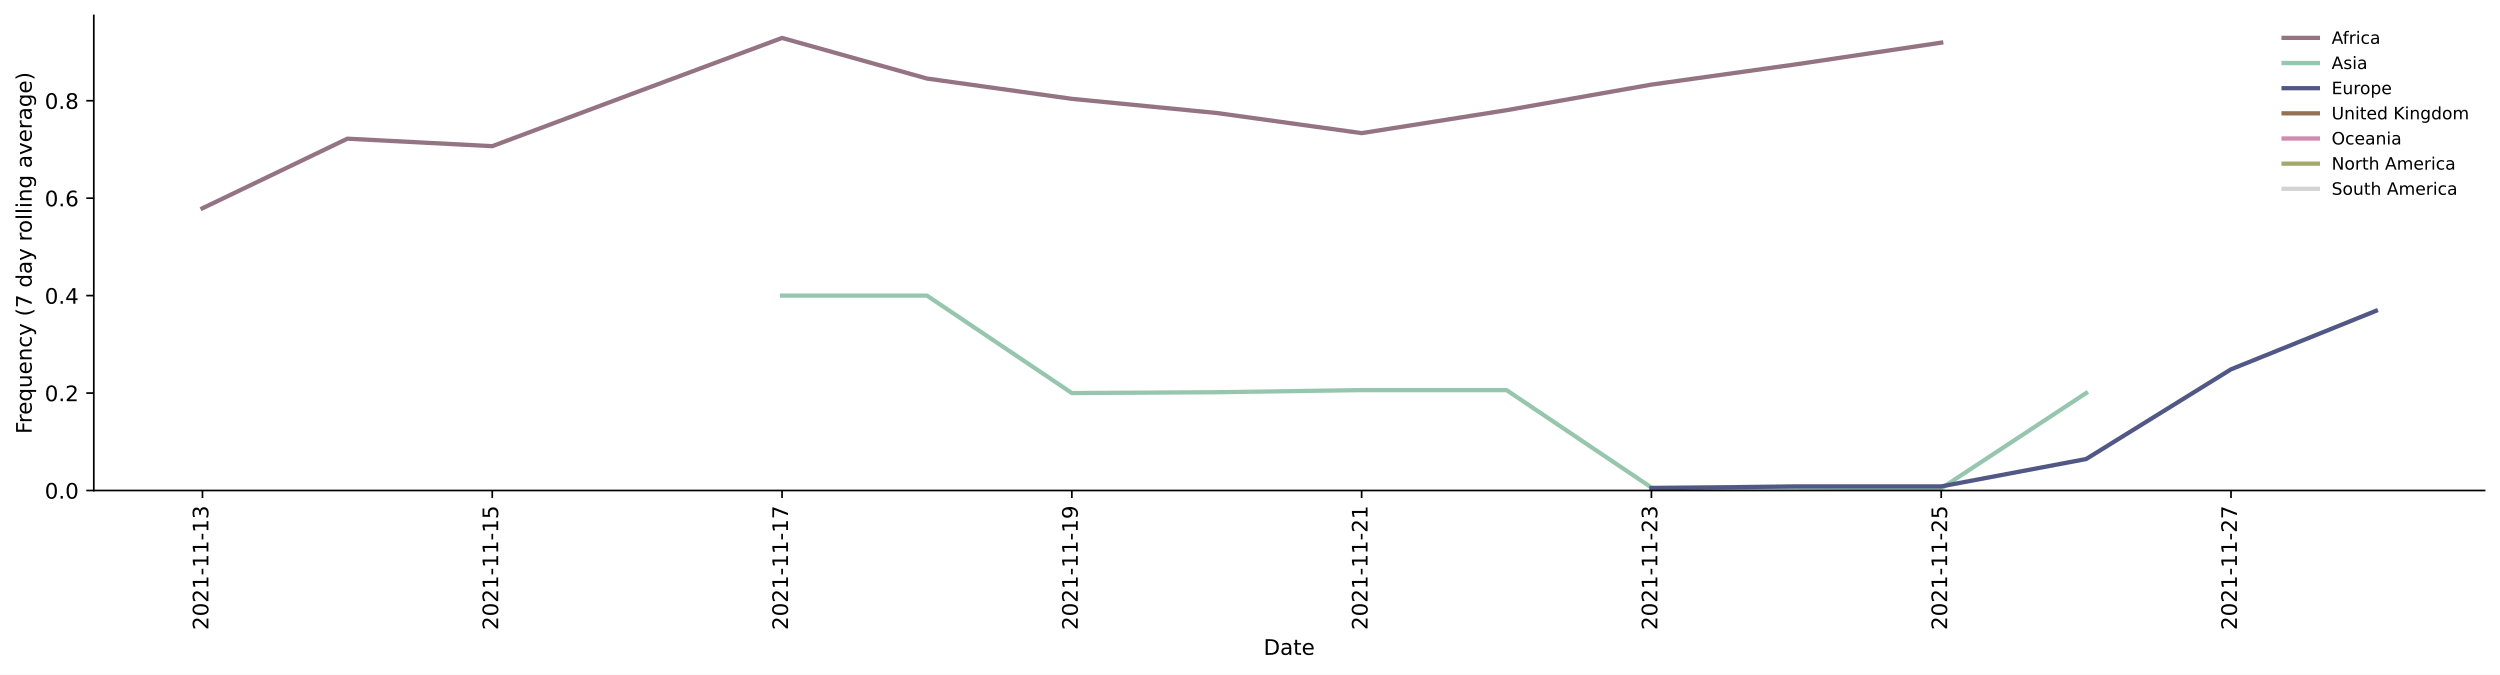
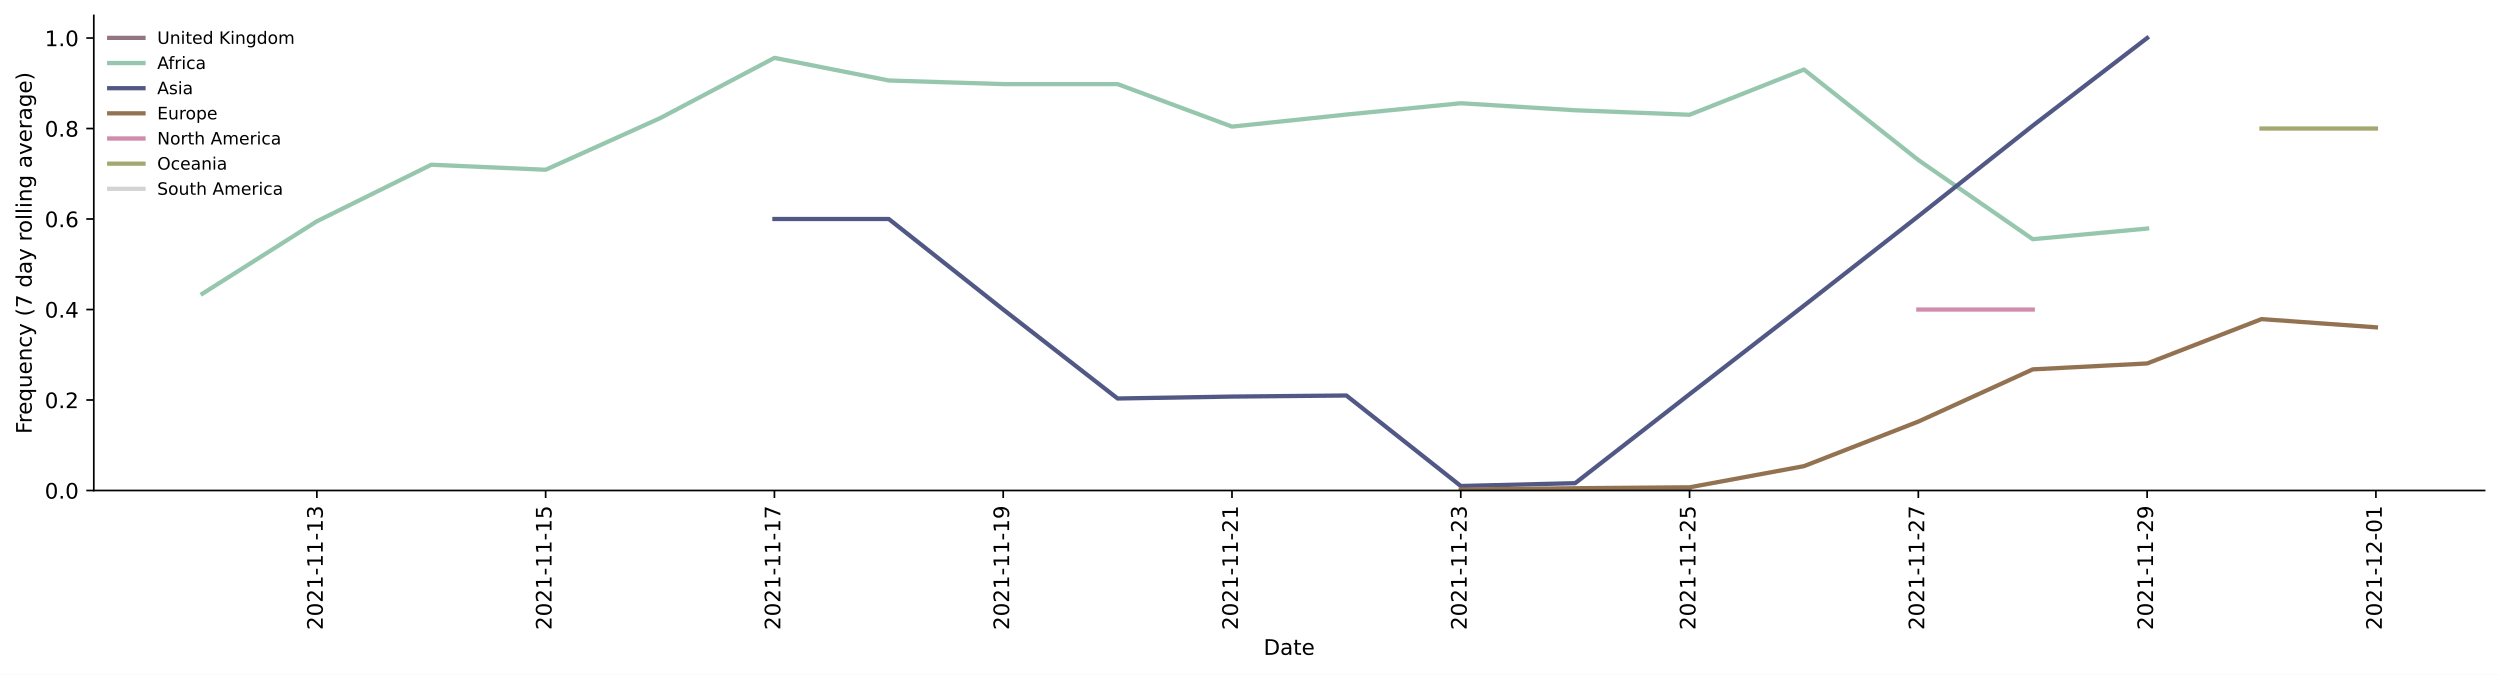
<svg xmlns="http://www.w3.org/2000/svg" xmlns:xlink="http://www.w3.org/1999/xlink" height="314.954pt" version="1.1" viewBox="0 0 1166.981 314.954" width="1166.981pt">
  <defs>
    <style type="text/css">*{stroke-linecap:butt;stroke-linejoin:round;}</style>
  </defs>
  <g id="figure_1">
    <g id="patch_1">
      <path d="M 0 314.954  L 1166.981 314.954  L 1166.981 0  L 0 0  z " style="fill:#ffffff;" />
    </g>
    <g id="axes_1">
      <g id="patch_2">
        <path d="M 43.781 228.96  L 1159.781 228.96  L 1159.781 7.2  L 43.781 7.2  z " style="fill:#ffffff;" />
      </g>
      <g id="matplotlib.axis_1">
        <g id="xtick_1">
          <g id="line2d_1">
            <defs>
-               <path d="M 0 0  L 0 3.5  " id="m12d4ddfec0" style="stroke:#000000;stroke-width:0.8;" />
-             </defs>
-             <g>
-               <use style="stroke:#000000;stroke-width:0.8;" x="94.509" xlink:href="#m12d4ddfec0" y="228.96" />
+               <path d="M 0 0  L 0 3.5  " id="m6b617e7cd4" style="stroke:#000000;stroke-width:0.8;" />
+             </defs>
+             <g>
+               <use style="stroke:#000000;stroke-width:0.8;" x="147.906" xlink:href="#m6b617e7cd4" y="228.96" />
            </g>
          </g>
          <g id="text_1">
-             <g transform="translate(97.2679 294.0756)rotate(-90)scale(0.1 -0.1)">
+             <g transform="translate(150.665 294.0756)rotate(-90)scale(0.1 -0.1)">
              <defs>
                <path d="M 1228 531  L 3431 531  L 3431 0  L 469 0  L 469 531  Q 828 903 1448 1529  Q 2069 2156 2228 2338  Q 2531 2678 2651 2914  Q 2772 3150 2772 3378  Q 2772 3750 2511 3984  Q 2250 4219 1831 4219  Q 1534 4219 1204 4116  Q 875 4013 500 3803  L 500 4441  Q 881 4594 1212 4672  Q 1544 4750 1819 4750  Q 2544 4750 2975 4387  Q 3406 4025 3406 3419  Q 3406 3131 3298 2873  Q 3191 2616 2906 2266  Q 2828 2175 2409 1742  Q 1991 1309 1228 531  z " id="DejaVuSans-32" transform="scale(0.015625)" />
                <path d="M 2034 4250  Q 1547 4250 1301 3770  Q 1056 3291 1056 2328  Q 1056 1369 1301 889  Q 1547 409 2034 409  Q 2525 409 2770 889  Q 3016 1369 3016 2328  Q 3016 3291 2770 3770  Q 2525 4250 2034 4250  z M 2034 4750  Q 2819 4750 3233 4129  Q 3647 3509 3647 2328  Q 3647 1150 3233 529  Q 2819 -91 2034 -91  Q 1250 -91 836 529  Q 422 1150 422 2328  Q 422 3509 836 4129  Q 1250 4750 2034 4750  z " id="DejaVuSans-30" transform="scale(0.015625)" />
                <path d="M 794 531  L 1825 531  L 1825 4091  L 703 3866  L 703 4441  L 1819 4666  L 2450 4666  L 2450 531  L 3481 531  L 3481 0  L 794 0  L 794 531  z " id="DejaVuSans-31" transform="scale(0.015625)" />
                <path d="M 313 2009  L 1997 2009  L 1997 1497  L 313 1497  L 313 2009  z " id="DejaVuSans-2d" transform="scale(0.015625)" />
                <path d="M 2597 2516  Q 3050 2419 3304 2112  Q 3559 1806 3559 1356  Q 3559 666 3084 287  Q 2609 -91 1734 -91  Q 1441 -91 1130 -33  Q 819 25 488 141  L 488 750  Q 750 597 1062 519  Q 1375 441 1716 441  Q 2309 441 2620 675  Q 2931 909 2931 1356  Q 2931 1769 2642 2001  Q 2353 2234 1838 2234  L 1294 2234  L 1294 2753  L 1863 2753  Q 2328 2753 2575 2939  Q 2822 3125 2822 3475  Q 2822 3834 2567 4026  Q 2313 4219 1838 4219  Q 1578 4219 1281 4162  Q 984 4106 628 3988  L 628 4550  Q 988 4650 1302 4700  Q 1616 4750 1894 4750  Q 2613 4750 3031 4423  Q 3450 4097 3450 3541  Q 3450 3153 3228 2886  Q 3006 2619 2597 2516  z " id="DejaVuSans-33" transform="scale(0.015625)" />
              </defs>
              <use xlink:href="#DejaVuSans-32" />
              <use x="63.623" xlink:href="#DejaVuSans-30" />
              <use x="127.246" xlink:href="#DejaVuSans-32" />
              <use x="190.869" xlink:href="#DejaVuSans-31" />
              <use x="254.492" xlink:href="#DejaVuSans-2d" />
              <use x="290.576" xlink:href="#DejaVuSans-31" />
              <use x="354.199" xlink:href="#DejaVuSans-31" />
              <use x="417.822" xlink:href="#DejaVuSans-2d" />
              <use x="453.906" xlink:href="#DejaVuSans-31" />
              <use x="517.529" xlink:href="#DejaVuSans-33" />
            </g>
          </g>
        </g>
        <g id="xtick_2">
          <g id="line2d_2">
            <g>
-               <use style="stroke:#000000;stroke-width:0.8;" x="229.781" xlink:href="#m12d4ddfec0" y="228.96" />
+               <use style="stroke:#000000;stroke-width:0.8;" x="254.7" xlink:href="#m6b617e7cd4" y="228.96" />
            </g>
          </g>
          <g id="text_2">
-             <g transform="translate(232.5406 294.0756)rotate(-90)scale(0.1 -0.1)">
+             <g transform="translate(257.4593 294.0756)rotate(-90)scale(0.1 -0.1)">
              <defs>
                <path d="M 691 4666  L 3169 4666  L 3169 4134  L 1269 4134  L 1269 2991  Q 1406 3038 1543 3061  Q 1681 3084 1819 3084  Q 2600 3084 3056 2656  Q 3513 2228 3513 1497  Q 3513 744 3044 326  Q 2575 -91 1722 -91  Q 1428 -91 1123 -41  Q 819 9 494 109  L 494 744  Q 775 591 1075 516  Q 1375 441 1709 441  Q 2250 441 2565 725  Q 2881 1009 2881 1497  Q 2881 1984 2565 2268  Q 2250 2553 1709 2553  Q 1456 2553 1204 2497  Q 953 2441 691 2322  L 691 4666  z " id="DejaVuSans-35" transform="scale(0.015625)" />
              </defs>
              <use xlink:href="#DejaVuSans-32" />
              <use x="63.623" xlink:href="#DejaVuSans-30" />
              <use x="127.246" xlink:href="#DejaVuSans-32" />
              <use x="190.869" xlink:href="#DejaVuSans-31" />
              <use x="254.492" xlink:href="#DejaVuSans-2d" />
              <use x="290.576" xlink:href="#DejaVuSans-31" />
              <use x="354.199" xlink:href="#DejaVuSans-31" />
              <use x="417.822" xlink:href="#DejaVuSans-2d" />
              <use x="453.906" xlink:href="#DejaVuSans-31" />
              <use x="517.529" xlink:href="#DejaVuSans-35" />
            </g>
          </g>
        </g>
        <g id="xtick_3">
          <g id="line2d_3">
            <g>
-               <use style="stroke:#000000;stroke-width:0.8;" x="365.054" xlink:href="#m12d4ddfec0" y="228.96" />
+               <use style="stroke:#000000;stroke-width:0.8;" x="361.494" xlink:href="#m6b617e7cd4" y="228.96" />
            </g>
          </g>
          <g id="text_3">
-             <g transform="translate(367.8134 294.0756)rotate(-90)scale(0.1 -0.1)">
+             <g transform="translate(364.2535 294.0756)rotate(-90)scale(0.1 -0.1)">
              <defs>
                <path d="M 525 4666  L 3525 4666  L 3525 4397  L 1831 0  L 1172 0  L 2766 4134  L 525 4134  L 525 4666  z " id="DejaVuSans-37" transform="scale(0.015625)" />
              </defs>
              <use xlink:href="#DejaVuSans-32" />
              <use x="63.623" xlink:href="#DejaVuSans-30" />
              <use x="127.246" xlink:href="#DejaVuSans-32" />
              <use x="190.869" xlink:href="#DejaVuSans-31" />
              <use x="254.492" xlink:href="#DejaVuSans-2d" />
              <use x="290.576" xlink:href="#DejaVuSans-31" />
              <use x="354.199" xlink:href="#DejaVuSans-31" />
              <use x="417.822" xlink:href="#DejaVuSans-2d" />
              <use x="453.906" xlink:href="#DejaVuSans-31" />
              <use x="517.529" xlink:href="#DejaVuSans-37" />
            </g>
          </g>
        </g>
        <g id="xtick_4">
          <g id="line2d_4">
            <g>
-               <use style="stroke:#000000;stroke-width:0.8;" x="500.327" xlink:href="#m12d4ddfec0" y="228.96" />
+               <use style="stroke:#000000;stroke-width:0.8;" x="468.288" xlink:href="#m6b617e7cd4" y="228.96" />
            </g>
          </g>
          <g id="text_4">
-             <g transform="translate(503.0861 294.0756)rotate(-90)scale(0.1 -0.1)">
+             <g transform="translate(471.0478 294.0756)rotate(-90)scale(0.1 -0.1)">
              <defs>
                <path d="M 703 97  L 703 672  Q 941 559 1184 500  Q 1428 441 1663 441  Q 2288 441 2617 861  Q 2947 1281 2994 2138  Q 2813 1869 2534 1725  Q 2256 1581 1919 1581  Q 1219 1581 811 2004  Q 403 2428 403 3163  Q 403 3881 828 4315  Q 1253 4750 1959 4750  Q 2769 4750 3195 4129  Q 3622 3509 3622 2328  Q 3622 1225 3098 567  Q 2575 -91 1691 -91  Q 1453 -91 1209 -44  Q 966 3 703 97  z M 1959 2075  Q 2384 2075 2632 2365  Q 2881 2656 2881 3163  Q 2881 3666 2632 3958  Q 2384 4250 1959 4250  Q 1534 4250 1286 3958  Q 1038 3666 1038 3163  Q 1038 2656 1286 2365  Q 1534 2075 1959 2075  z " id="DejaVuSans-39" transform="scale(0.015625)" />
              </defs>
              <use xlink:href="#DejaVuSans-32" />
              <use x="63.623" xlink:href="#DejaVuSans-30" />
              <use x="127.246" xlink:href="#DejaVuSans-32" />
              <use x="190.869" xlink:href="#DejaVuSans-31" />
              <use x="254.492" xlink:href="#DejaVuSans-2d" />
              <use x="290.576" xlink:href="#DejaVuSans-31" />
              <use x="354.199" xlink:href="#DejaVuSans-31" />
              <use x="417.822" xlink:href="#DejaVuSans-2d" />
              <use x="453.906" xlink:href="#DejaVuSans-31" />
              <use x="517.529" xlink:href="#DejaVuSans-39" />
            </g>
          </g>
        </g>
        <g id="xtick_5">
          <g id="line2d_5">
            <g>
-               <use style="stroke:#000000;stroke-width:0.8;" x="635.599" xlink:href="#m12d4ddfec0" y="228.96" />
+               <use style="stroke:#000000;stroke-width:0.8;" x="575.083" xlink:href="#m6b617e7cd4" y="228.96" />
            </g>
          </g>
          <g id="text_5">
-             <g transform="translate(638.3588 294.0756)rotate(-90)scale(0.1 -0.1)">
+             <g transform="translate(577.8421 294.0756)rotate(-90)scale(0.1 -0.1)">
              <use xlink:href="#DejaVuSans-32" />
              <use x="63.623" xlink:href="#DejaVuSans-30" />
              <use x="127.246" xlink:href="#DejaVuSans-32" />
              <use x="190.869" xlink:href="#DejaVuSans-31" />
              <use x="254.492" xlink:href="#DejaVuSans-2d" />
              <use x="290.576" xlink:href="#DejaVuSans-31" />
              <use x="354.199" xlink:href="#DejaVuSans-31" />
              <use x="417.822" xlink:href="#DejaVuSans-2d" />
              <use x="453.906" xlink:href="#DejaVuSans-32" />
              <use x="517.529" xlink:href="#DejaVuSans-31" />
            </g>
          </g>
        </g>
        <g id="xtick_6">
          <g id="line2d_6">
            <g>
-               <use style="stroke:#000000;stroke-width:0.8;" x="770.872" xlink:href="#m12d4ddfec0" y="228.96" />
+               <use style="stroke:#000000;stroke-width:0.8;" x="681.877" xlink:href="#m6b617e7cd4" y="228.96" />
            </g>
          </g>
          <g id="text_6">
-             <g transform="translate(773.6315 294.0756)rotate(-90)scale(0.1 -0.1)">
+             <g transform="translate(684.6363 294.0756)rotate(-90)scale(0.1 -0.1)">
              <use xlink:href="#DejaVuSans-32" />
              <use x="63.623" xlink:href="#DejaVuSans-30" />
              <use x="127.246" xlink:href="#DejaVuSans-32" />
              <use x="190.869" xlink:href="#DejaVuSans-31" />
              <use x="254.492" xlink:href="#DejaVuSans-2d" />
              <use x="290.576" xlink:href="#DejaVuSans-31" />
              <use x="354.199" xlink:href="#DejaVuSans-31" />
              <use x="417.822" xlink:href="#DejaVuSans-2d" />
              <use x="453.906" xlink:href="#DejaVuSans-32" />
              <use x="517.529" xlink:href="#DejaVuSans-33" />
            </g>
          </g>
        </g>
        <g id="xtick_7">
          <g id="line2d_7">
            <g>
-               <use style="stroke:#000000;stroke-width:0.8;" x="906.145" xlink:href="#m12d4ddfec0" y="228.96" />
+               <use style="stroke:#000000;stroke-width:0.8;" x="788.671" xlink:href="#m6b617e7cd4" y="228.96" />
            </g>
          </g>
          <g id="text_7">
-             <g transform="translate(908.9043 294.0756)rotate(-90)scale(0.1 -0.1)">
+             <g transform="translate(791.4306 294.0756)rotate(-90)scale(0.1 -0.1)">
              <use xlink:href="#DejaVuSans-32" />
              <use x="63.623" xlink:href="#DejaVuSans-30" />
              <use x="127.246" xlink:href="#DejaVuSans-32" />
              <use x="190.869" xlink:href="#DejaVuSans-31" />
              <use x="254.492" xlink:href="#DejaVuSans-2d" />
              <use x="290.576" xlink:href="#DejaVuSans-31" />
              <use x="354.199" xlink:href="#DejaVuSans-31" />
              <use x="417.822" xlink:href="#DejaVuSans-2d" />
              <use x="453.906" xlink:href="#DejaVuSans-32" />
              <use x="517.529" xlink:href="#DejaVuSans-35" />
            </g>
          </g>
        </g>
        <g id="xtick_8">
          <g id="line2d_8">
            <g>
-               <use style="stroke:#000000;stroke-width:0.8;" x="1041.418" xlink:href="#m12d4ddfec0" y="228.96" />
+               <use style="stroke:#000000;stroke-width:0.8;" x="895.465" xlink:href="#m6b617e7cd4" y="228.96" />
            </g>
          </g>
          <g id="text_8">
-             <g transform="translate(1044.177 294.0756)rotate(-90)scale(0.1 -0.1)">
+             <g transform="translate(898.2248 294.0756)rotate(-90)scale(0.1 -0.1)">
              <use xlink:href="#DejaVuSans-32" />
              <use x="63.623" xlink:href="#DejaVuSans-30" />
              <use x="127.246" xlink:href="#DejaVuSans-32" />
              <use x="190.869" xlink:href="#DejaVuSans-31" />
              <use x="254.492" xlink:href="#DejaVuSans-2d" />
              <use x="290.576" xlink:href="#DejaVuSans-31" />
              <use x="354.199" xlink:href="#DejaVuSans-31" />
              <use x="417.822" xlink:href="#DejaVuSans-2d" />
              <use x="453.906" xlink:href="#DejaVuSans-32" />
              <use x="517.529" xlink:href="#DejaVuSans-37" />
            </g>
          </g>
        </g>
-         <g id="text_9">
+         <g id="xtick_9">
+           <g id="line2d_9">
+             <g>
+               <use style="stroke:#000000;stroke-width:0.8;" x="1002.26" xlink:href="#m6b617e7cd4" y="228.96" />
+             </g>
+           </g>
+           <g id="text_9">
+             <g transform="translate(1005.019 294.0756)rotate(-90)scale(0.1 -0.1)">
+               <use xlink:href="#DejaVuSans-32" />
+               <use x="63.623" xlink:href="#DejaVuSans-30" />
+               <use x="127.246" xlink:href="#DejaVuSans-32" />
+               <use x="190.869" xlink:href="#DejaVuSans-31" />
+               <use x="254.492" xlink:href="#DejaVuSans-2d" />
+               <use x="290.576" xlink:href="#DejaVuSans-31" />
+               <use x="354.199" xlink:href="#DejaVuSans-31" />
+               <use x="417.822" xlink:href="#DejaVuSans-2d" />
+               <use x="453.906" xlink:href="#DejaVuSans-32" />
+               <use x="517.529" xlink:href="#DejaVuSans-39" />
+             </g>
+           </g>
+         </g>
+         <g id="xtick_10">
+           <g id="line2d_10">
+             <g>
+               <use style="stroke:#000000;stroke-width:0.8;" x="1109.054" xlink:href="#m6b617e7cd4" y="228.96" />
+             </g>
+           </g>
+           <g id="text_10">
+             <g transform="translate(1111.813 294.0756)rotate(-90)scale(0.1 -0.1)">
+               <use xlink:href="#DejaVuSans-32" />
+               <use x="63.623" xlink:href="#DejaVuSans-30" />
+               <use x="127.246" xlink:href="#DejaVuSans-32" />
+               <use x="190.869" xlink:href="#DejaVuSans-31" />
+               <use x="254.492" xlink:href="#DejaVuSans-2d" />
+               <use x="290.576" xlink:href="#DejaVuSans-31" />
+               <use x="354.199" xlink:href="#DejaVuSans-32" />
+               <use x="417.822" xlink:href="#DejaVuSans-2d" />
+               <use x="453.906" xlink:href="#DejaVuSans-30" />
+               <use x="517.529" xlink:href="#DejaVuSans-31" />
+             </g>
+           </g>
+         </g>
+         <g id="text_11">
          <g transform="translate(589.8305 305.6741)scale(0.1 -0.1)">
            <defs>
              <path d="M 1259 4147  L 1259 519  L 2022 519  Q 2988 519 3436 956  Q 3884 1394 3884 2338  Q 3884 3275 3436 3711  Q 2988 4147 2022 4147  L 1259 4147  z M 628 4666  L 1925 4666  Q 3281 4666 3915 4102  Q 4550 3538 4550 2338  Q 4550 1131 3912 565  Q 3275 0 1925 0  L 628 0  L 628 4666  z " id="DejaVuSans-44" transform="scale(0.015625)" />
              <path d="M 2194 1759  Q 1497 1759 1228 1600  Q 959 1441 959 1056  Q 959 750 1161 570  Q 1363 391 1709 391  Q 2188 391 2477 730  Q 2766 1069 2766 1631  L 2766 1759  L 2194 1759  z M 3341 1997  L 3341 0  L 2766 0  L 2766 531  Q 2569 213 2275 61  Q 1981 -91 1556 -91  Q 1019 -91 701 211  Q 384 513 384 1019  Q 384 1609 779 1909  Q 1175 2209 1959 2209  L 2766 2209  L 2766 2266  Q 2766 2663 2505 2880  Q 2244 3097 1772 3097  Q 1472 3097 1187 3025  Q 903 2953 641 2809  L 641 3341  Q 956 3463 1253 3523  Q 1550 3584 1831 3584  Q 2591 3584 2966 3190  Q 3341 2797 3341 1997  z " id="DejaVuSans-61" transform="scale(0.015625)" />
              <path d="M 1172 4494  L 1172 3500  L 2356 3500  L 2356 3053  L 1172 3053  L 1172 1153  Q 1172 725 1289 603  Q 1406 481 1766 481  L 2356 481  L 2356 0  L 1766 0  Q 1100 0 847 248  Q 594 497 594 1153  L 594 3053  L 172 3053  L 172 3500  L 594 3500  L 594 4494  L 1172 4494  z " id="DejaVuSans-74" transform="scale(0.015625)" />
              <path d="M 3597 1894  L 3597 1613  L 953 1613  Q 991 1019 1311 708  Q 1631 397 2203 397  Q 2534 397 2845 478  Q 3156 559 3463 722  L 3463 178  Q 3153 47 2828 -22  Q 2503 -91 2169 -91  Q 1331 -91 842 396  Q 353 884 353 1716  Q 353 2575 817 3079  Q 1281 3584 2069 3584  Q 2775 3584 3186 3129  Q 3597 2675 3597 1894  z M 3022 2063  Q 3016 2534 2758 2815  Q 2500 3097 2075 3097  Q 1594 3097 1305 2825  Q 1016 2553 972 2059  L 3022 2063  z " id="DejaVuSans-65" transform="scale(0.015625)" />
            </defs>
            <use xlink:href="#DejaVuSans-44" />
            <use x="77.002" xlink:href="#DejaVuSans-61" />
            <use x="138.281" xlink:href="#DejaVuSans-74" />
            <use x="177.49" xlink:href="#DejaVuSans-65" />
          </g>
        </g>
      </g>
      <g id="matplotlib.axis_2">
        <g id="ytick_1">
-           <g id="line2d_9">
-             <defs>
-               <path d="M 0 0  L -3.5 0  " id="m4e8c2aa705" style="stroke:#000000;stroke-width:0.8;" />
-             </defs>
-             <g>
-               <use style="stroke:#000000;stroke-width:0.8;" x="43.781" xlink:href="#m4e8c2aa705" y="228.96" />
-             </g>
-           </g>
-           <g id="text_10">
+           <g id="line2d_11">
+             <defs>
+               <path d="M 0 0  L -3.5 0  " id="md568c1b0fc" style="stroke:#000000;stroke-width:0.8;" />
+             </defs>
+             <g>
+               <use style="stroke:#000000;stroke-width:0.8;" x="43.781" xlink:href="#md568c1b0fc" y="228.96" />
+             </g>
+           </g>
+           <g id="text_12">
            <g transform="translate(20.87813 232.7592)scale(0.1 -0.1)">
              <defs>
                <path d="M 684 794  L 1344 794  L 1344 0  L 684 0  L 684 794  z " id="DejaVuSans-2e" transform="scale(0.015625)" />
              </defs>
              <use xlink:href="#DejaVuSans-30" />
              <use x="63.623" xlink:href="#DejaVuSans-2e" />
              <use x="95.41" xlink:href="#DejaVuSans-30" />
            </g>
          </g>
        </g>
        <g id="ytick_2">
-           <g id="line2d_10">
-             <g>
-               <use style="stroke:#000000;stroke-width:0.8;" x="43.781" xlink:href="#m4e8c2aa705" y="183.475" />
-             </g>
-           </g>
-           <g id="text_11">
-             <g transform="translate(20.87813 187.274)scale(0.1 -0.1)">
+           <g id="line2d_12">
+             <g>
+               <use style="stroke:#000000;stroke-width:0.8;" x="43.781" xlink:href="#md568c1b0fc" y="186.719" />
+             </g>
+           </g>
+           <g id="text_13">
+             <g transform="translate(20.87813 190.5183)scale(0.1 -0.1)">
              <use xlink:href="#DejaVuSans-30" />
              <use x="63.623" xlink:href="#DejaVuSans-2e" />
              <use x="95.41" xlink:href="#DejaVuSans-32" />
            </g>
          </g>
        </g>
        <g id="ytick_3">
-           <g id="line2d_11">
-             <g>
-               <use style="stroke:#000000;stroke-width:0.8;" x="43.781" xlink:href="#m4e8c2aa705" y="137.99" />
-             </g>
-           </g>
-           <g id="text_12">
-             <g transform="translate(20.87813 141.7888)scale(0.1 -0.1)">
+           <g id="line2d_13">
+             <g>
+               <use style="stroke:#000000;stroke-width:0.8;" x="43.781" xlink:href="#md568c1b0fc" y="144.478" />
+             </g>
+           </g>
+           <g id="text_14">
+             <g transform="translate(20.87813 148.2773)scale(0.1 -0.1)">
              <defs>
                <path d="M 2419 4116  L 825 1625  L 2419 1625  L 2419 4116  z M 2253 4666  L 3047 4666  L 3047 1625  L 3713 1625  L 3713 1100  L 3047 1100  L 3047 0  L 2419 0  L 2419 1100  L 313 1100  L 313 1709  L 2253 4666  z " id="DejaVuSans-34" transform="scale(0.015625)" />
              </defs>
              <use xlink:href="#DejaVuSans-30" />
              <use x="63.623" xlink:href="#DejaVuSans-2e" />
              <use x="95.41" xlink:href="#DejaVuSans-34" />
            </g>
          </g>
        </g>
        <g id="ytick_4">
-           <g id="line2d_12">
-             <g>
-               <use style="stroke:#000000;stroke-width:0.8;" x="43.781" xlink:href="#m4e8c2aa705" y="92.504" />
-             </g>
-           </g>
-           <g id="text_13">
-             <g transform="translate(20.87813 96.30364)scale(0.1 -0.1)">
+           <g id="line2d_14">
+             <g>
+               <use style="stroke:#000000;stroke-width:0.8;" x="43.781" xlink:href="#md568c1b0fc" y="102.237" />
+             </g>
+           </g>
+           <g id="text_15">
+             <g transform="translate(20.87813 106.0364)scale(0.1 -0.1)">
              <defs>
                <path d="M 2113 2584  Q 1688 2584 1439 2293  Q 1191 2003 1191 1497  Q 1191 994 1439 701  Q 1688 409 2113 409  Q 2538 409 2786 701  Q 3034 994 3034 1497  Q 3034 2003 2786 2293  Q 2538 2584 2113 2584  z M 3366 4563  L 3366 3988  Q 3128 4100 2886 4159  Q 2644 4219 2406 4219  Q 1781 4219 1451 3797  Q 1122 3375 1075 2522  Q 1259 2794 1537 2939  Q 1816 3084 2150 3084  Q 2853 3084 3261 2657  Q 3669 2231 3669 1497  Q 3669 778 3244 343  Q 2819 -91 2113 -91  Q 1303 -91 875 529  Q 447 1150 447 2328  Q 447 3434 972 4092  Q 1497 4750 2381 4750  Q 2619 4750 2861 4703  Q 3103 4656 3366 4563  z " id="DejaVuSans-36" transform="scale(0.015625)" />
              </defs>
              <use xlink:href="#DejaVuSans-30" />
              <use x="63.623" xlink:href="#DejaVuSans-2e" />
              <use x="95.41" xlink:href="#DejaVuSans-36" />
            </g>
          </g>
        </g>
        <g id="ytick_5">
-           <g id="line2d_13">
-             <g>
-               <use style="stroke:#000000;stroke-width:0.8;" x="43.781" xlink:href="#m4e8c2aa705" y="47.019" />
-             </g>
-           </g>
-           <g id="text_14">
-             <g transform="translate(20.87813 50.81845)scale(0.1 -0.1)">
+           <g id="line2d_15">
+             <g>
+               <use style="stroke:#000000;stroke-width:0.8;" x="43.781" xlink:href="#md568c1b0fc" y="59.996" />
+             </g>
+           </g>
+           <g id="text_16">
+             <g transform="translate(20.87813 63.79546)scale(0.1 -0.1)">
              <defs>
                <path d="M 2034 2216  Q 1584 2216 1326 1975  Q 1069 1734 1069 1313  Q 1069 891 1326 650  Q 1584 409 2034 409  Q 2484 409 2743 651  Q 3003 894 3003 1313  Q 3003 1734 2745 1975  Q 2488 2216 2034 2216  z M 1403 2484  Q 997 2584 770 2862  Q 544 3141 544 3541  Q 544 4100 942 4425  Q 1341 4750 2034 4750  Q 2731 4750 3128 4425  Q 3525 4100 3525 3541  Q 3525 3141 3298 2862  Q 3072 2584 2669 2484  Q 3125 2378 3379 2068  Q 3634 1759 3634 1313  Q 3634 634 3220 271  Q 2806 -91 2034 -91  Q 1263 -91 848 271  Q 434 634 434 1313  Q 434 1759 690 2068  Q 947 2378 1403 2484  z M 1172 3481  Q 1172 3119 1398 2916  Q 1625 2713 2034 2713  Q 2441 2713 2670 2916  Q 2900 3119 2900 3481  Q 2900 3844 2670 4047  Q 2441 4250 2034 4250  Q 1625 4250 1398 4047  Q 1172 3844 1172 3481  z " id="DejaVuSans-38" transform="scale(0.015625)" />
              </defs>
              <use xlink:href="#DejaVuSans-30" />
              <use x="63.623" xlink:href="#DejaVuSans-2e" />
              <use x="95.41" xlink:href="#DejaVuSans-38" />
            </g>
          </g>
        </g>
-         <g id="text_15">
+         <g id="ytick_6">
+           <g id="line2d_16">
+             <g>
+               <use style="stroke:#000000;stroke-width:0.8;" x="43.781" xlink:href="#md568c1b0fc" y="17.755" />
+             </g>
+           </g>
+           <g id="text_17">
+             <g transform="translate(20.87813 21.55452)scale(0.1 -0.1)">
+               <use xlink:href="#DejaVuSans-31" />
+               <use x="63.623" xlink:href="#DejaVuSans-2e" />
+               <use x="95.41" xlink:href="#DejaVuSans-30" />
+             </g>
+           </g>
+         </g>
+         <g id="text_18">
          <g transform="translate(14.79844 202.5292)rotate(-90)scale(0.1 -0.1)">
            <defs>
              <path d="M 628 4666  L 3309 4666  L 3309 4134  L 1259 4134  L 1259 2759  L 3109 2759  L 3109 2228  L 1259 2228  L 1259 0  L 628 0  L 628 4666  z " id="DejaVuSans-46" transform="scale(0.015625)" />
              <path d="M 2631 2963  Q 2534 3019 2420 3045  Q 2306 3072 2169 3072  Q 1681 3072 1420 2755  Q 1159 2438 1159 1844  L 1159 0  L 581 0  L 581 3500  L 1159 3500  L 1159 2956  Q 1341 3275 1631 3429  Q 1922 3584 2338 3584  Q 2397 3584 2469 3576  Q 2541 3569 2628 3553  L 2631 2963  z " id="DejaVuSans-72" transform="scale(0.015625)" />
              <path d="M 947 1747  Q 947 1113 1208 752  Q 1469 391 1925 391  Q 2381 391 2643 752  Q 2906 1113 2906 1747  Q 2906 2381 2643 2742  Q 2381 3103 1925 3103  Q 1469 3103 1208 2742  Q 947 2381 947 1747  z M 2906 525  Q 2725 213 2448 61  Q 2172 -91 1784 -91  Q 1150 -91 751 415  Q 353 922 353 1747  Q 353 2572 751 3078  Q 1150 3584 1784 3584  Q 2172 3584 2448 3432  Q 2725 3281 2906 2969  L 2906 3500  L 3481 3500  L 3481 -1331  L 2906 -1331  L 2906 525  z " id="DejaVuSans-71" transform="scale(0.015625)" />
              <path d="M 544 1381  L 544 3500  L 1119 3500  L 1119 1403  Q 1119 906 1312 657  Q 1506 409 1894 409  Q 2359 409 2629 706  Q 2900 1003 2900 1516  L 2900 3500  L 3475 3500  L 3475 0  L 2900 0  L 2900 538  Q 2691 219 2414 64  Q 2138 -91 1772 -91  Q 1169 -91 856 284  Q 544 659 544 1381  z M 1991 3584  L 1991 3584  z " id="DejaVuSans-75" transform="scale(0.015625)" />
              <path d="M 3513 2113  L 3513 0  L 2938 0  L 2938 2094  Q 2938 2591 2744 2837  Q 2550 3084 2163 3084  Q 1697 3084 1428 2787  Q 1159 2491 1159 1978  L 1159 0  L 581 0  L 581 3500  L 1159 3500  L 1159 2956  Q 1366 3272 1645 3428  Q 1925 3584 2291 3584  Q 2894 3584 3203 3211  Q 3513 2838 3513 2113  z " id="DejaVuSans-6e" transform="scale(0.015625)" />
              <path d="M 3122 3366  L 3122 2828  Q 2878 2963 2633 3030  Q 2388 3097 2138 3097  Q 1578 3097 1268 2742  Q 959 2388 959 1747  Q 959 1106 1268 751  Q 1578 397 2138 397  Q 2388 397 2633 464  Q 2878 531 3122 666  L 3122 134  Q 2881 22 2623 -34  Q 2366 -91 2075 -91  Q 1284 -91 818 406  Q 353 903 353 1747  Q 353 2603 823 3093  Q 1294 3584 2113 3584  Q 2378 3584 2631 3529  Q 2884 3475 3122 3366  z " id="DejaVuSans-63" transform="scale(0.015625)" />
              <path d="M 2059 -325  Q 1816 -950 1584 -1140  Q 1353 -1331 966 -1331  L 506 -1331  L 506 -850  L 844 -850  Q 1081 -850 1212 -737  Q 1344 -625 1503 -206  L 1606 56  L 191 3500  L 800 3500  L 1894 763  L 2988 3500  L 3597 3500  L 2059 -325  z " id="DejaVuSans-79" transform="scale(0.015625)" />
              <path id="DejaVuSans-20" transform="scale(0.015625)" />
              <path d="M 1984 4856  Q 1566 4138 1362 3434  Q 1159 2731 1159 2009  Q 1159 1288 1364 580  Q 1569 -128 1984 -844  L 1484 -844  Q 1016 -109 783 600  Q 550 1309 550 2009  Q 550 2706 781 3412  Q 1013 4119 1484 4856  L 1984 4856  z " id="DejaVuSans-28" transform="scale(0.015625)" />
              <path d="M 2906 2969  L 2906 4863  L 3481 4863  L 3481 0  L 2906 0  L 2906 525  Q 2725 213 2448 61  Q 2172 -91 1784 -91  Q 1150 -91 751 415  Q 353 922 353 1747  Q 353 2572 751 3078  Q 1150 3584 1784 3584  Q 2172 3584 2448 3432  Q 2725 3281 2906 2969  z M 947 1747  Q 947 1113 1208 752  Q 1469 391 1925 391  Q 2381 391 2643 752  Q 2906 1113 2906 1747  Q 2906 2381 2643 2742  Q 2381 3103 1925 3103  Q 1469 3103 1208 2742  Q 947 2381 947 1747  z " id="DejaVuSans-64" transform="scale(0.015625)" />
              <path d="M 1959 3097  Q 1497 3097 1228 2736  Q 959 2375 959 1747  Q 959 1119 1226 758  Q 1494 397 1959 397  Q 2419 397 2687 759  Q 2956 1122 2956 1747  Q 2956 2369 2687 2733  Q 2419 3097 1959 3097  z M 1959 3584  Q 2709 3584 3137 3096  Q 3566 2609 3566 1747  Q 3566 888 3137 398  Q 2709 -91 1959 -91  Q 1206 -91 779 398  Q 353 888 353 1747  Q 353 2609 779 3096  Q 1206 3584 1959 3584  z " id="DejaVuSans-6f" transform="scale(0.015625)" />
              <path d="M 603 4863  L 1178 4863  L 1178 0  L 603 0  L 603 4863  z " id="DejaVuSans-6c" transform="scale(0.015625)" />
              <path d="M 603 3500  L 1178 3500  L 1178 0  L 603 0  L 603 3500  z M 603 4863  L 1178 4863  L 1178 4134  L 603 4134  L 603 4863  z " id="DejaVuSans-69" transform="scale(0.015625)" />
              <path d="M 2906 1791  Q 2906 2416 2648 2759  Q 2391 3103 1925 3103  Q 1463 3103 1205 2759  Q 947 2416 947 1791  Q 947 1169 1205 825  Q 1463 481 1925 481  Q 2391 481 2648 825  Q 2906 1169 2906 1791  z M 3481 434  Q 3481 -459 3084 -895  Q 2688 -1331 1869 -1331  Q 1566 -1331 1297 -1286  Q 1028 -1241 775 -1147  L 775 -588  Q 1028 -725 1275 -790  Q 1522 -856 1778 -856  Q 2344 -856 2625 -561  Q 2906 -266 2906 331  L 2906 616  Q 2728 306 2450 153  Q 2172 0 1784 0  Q 1141 0 747 490  Q 353 981 353 1791  Q 353 2603 747 3093  Q 1141 3584 1784 3584  Q 2172 3584 2450 3431  Q 2728 3278 2906 2969  L 2906 3500  L 3481 3500  L 3481 434  z " id="DejaVuSans-67" transform="scale(0.015625)" />
              <path d="M 191 3500  L 800 3500  L 1894 563  L 2988 3500  L 3597 3500  L 2284 0  L 1503 0  L 191 3500  z " id="DejaVuSans-76" transform="scale(0.015625)" />
              <path d="M 513 4856  L 1013 4856  Q 1481 4119 1714 3412  Q 1947 2706 1947 2009  Q 1947 1309 1714 600  Q 1481 -109 1013 -844  L 513 -844  Q 928 -128 1133 580  Q 1338 1288 1338 2009  Q 1338 2731 1133 3434  Q 928 4138 513 4856  z " id="DejaVuSans-29" transform="scale(0.015625)" />
            </defs>
            <use xlink:href="#DejaVuSans-46" />
            <use x="50.27" xlink:href="#DejaVuSans-72" />
            <use x="89.133" xlink:href="#DejaVuSans-65" />
            <use x="150.656" xlink:href="#DejaVuSans-71" />
            <use x="214.133" xlink:href="#DejaVuSans-75" />
            <use x="277.512" xlink:href="#DejaVuSans-65" />
            <use x="339.035" xlink:href="#DejaVuSans-6e" />
            <use x="402.414" xlink:href="#DejaVuSans-63" />
            <use x="457.395" xlink:href="#DejaVuSans-79" />
            <use x="516.574" xlink:href="#DejaVuSans-20" />
            <use x="548.361" xlink:href="#DejaVuSans-28" />
            <use x="587.375" xlink:href="#DejaVuSans-37" />
            <use x="650.998" xlink:href="#DejaVuSans-20" />
            <use x="682.785" xlink:href="#DejaVuSans-64" />
            <use x="746.262" xlink:href="#DejaVuSans-61" />
            <use x="807.541" xlink:href="#DejaVuSans-79" />
            <use x="866.721" xlink:href="#DejaVuSans-20" />
            <use x="898.508" xlink:href="#DejaVuSans-72" />
            <use x="937.371" xlink:href="#DejaVuSans-6f" />
            <use x="998.553" xlink:href="#DejaVuSans-6c" />
            <use x="1026.336" xlink:href="#DejaVuSans-6c" />
            <use x="1054.119" xlink:href="#DejaVuSans-69" />
            <use x="1081.902" xlink:href="#DejaVuSans-6e" />
            <use x="1145.281" xlink:href="#DejaVuSans-67" />
            <use x="1208.758" xlink:href="#DejaVuSans-20" />
            <use x="1240.545" xlink:href="#DejaVuSans-61" />
            <use x="1301.824" xlink:href="#DejaVuSans-76" />
            <use x="1361.004" xlink:href="#DejaVuSans-65" />
            <use x="1422.527" xlink:href="#DejaVuSans-72" />
            <use x="1463.641" xlink:href="#DejaVuSans-61" />
            <use x="1524.92" xlink:href="#DejaVuSans-67" />
            <use x="1588.396" xlink:href="#DejaVuSans-65" />
            <use x="1649.92" xlink:href="#DejaVuSans-29" />
          </g>
        </g>
      </g>
-       <g id="line2d_14">
-         <path clip-path="url(#p42fd66481d)" d="M 94.509 97.224  L 162.145 64.735  L 229.781 68.233  L 297.418 42.92  L 365.054 17.713  L 432.69 36.665  L 500.327 46.141  L 567.963 52.75  L 635.599 62.144  L 703.236 51.441  L 770.872 39.487  L 838.509 30.011  L 906.145 19.903  " style="fill:none;stroke:#947383;stroke-linecap:square;stroke-width:2;" />
-       </g>
-       <g id="line2d_15">
-         <path clip-path="url(#p42fd66481d)" d="M 365.054 137.99  L 432.69 137.99  L 500.327 183.475  L 567.963 183.086  L 635.599 182.097  L 703.236 182.097  L 770.872 227.582  L 838.509 227.582  L 906.145 227.971  L 973.781 183.475  " style="fill:none;stroke:#96c6ad;stroke-linecap:square;stroke-width:2;" />
-       </g>
-       <g id="line2d_16">
-         <path clip-path="url(#p42fd66481d)" d="M 770.872 227.874  L 838.509 227.043  L 906.145 227.043  L 973.781 214.275  L 1041.418 172.394  L 1109.054 145.103  " style="fill:none;stroke:#525886;stroke-linecap:square;stroke-width:2;" />
-       </g>
      <g id="line2d_17">
-         <path clip-path="url(#p42fd66481d)" style="fill:none;stroke:#937252;stroke-linecap:square;stroke-width:2;" />
+         <path clip-path="url(#pbca4af2dfd)" d="M 735.274 228.861  L 788.671 228.789  " style="fill:none;stroke:#947383;stroke-linecap:square;stroke-width:2;" />
      </g>
      <g id="line2d_18">
-         <path clip-path="url(#p42fd66481d)" style="fill:none;stroke:#d18cad;stroke-linecap:square;stroke-width:2;" />
+         <path clip-path="url(#pbca4af2dfd)" d="M 94.509 137.086  L 147.906 103.293  L 201.303 76.893  L 254.7 79.239  L 308.097 55.175  L 361.494 27.014  L 414.891 37.574  L 468.288 39.264  L 521.686 39.264  L 575.083 59.104  L 628.48 53.472  L 681.877 48.192  L 735.274 51.472  L 788.671 53.572  L 842.068 32.451  L 895.465 74.692  L 948.863 111.653  L 1002.26 106.684  " style="fill:none;stroke:#96c6ad;stroke-linecap:square;stroke-width:2;" />
      </g>
      <g id="line2d_19">
-         <path clip-path="url(#p42fd66481d)" style="fill:none;stroke:#a4a86f;stroke-linecap:square;stroke-width:2;" />
+         <path clip-path="url(#pbca4af2dfd)" d="M 361.494 102.237  L 414.891 102.237  L 468.288 144.478  L 521.686 186.015  L 575.083 185.116  L 628.48 184.619  L 681.877 226.86  L 735.274 225.54  L 788.671 184.003  L 842.068 142.661  L 895.465 100.917  L 948.863 58.676  L 1002.26 17.755  " style="fill:none;stroke:#525886;stroke-linecap:square;stroke-width:2;" />
      </g>
      <g id="line2d_20">
-         <path clip-path="url(#p42fd66481d)" style="fill:none;stroke:#d3d3d3;stroke-linecap:square;stroke-width:2;" />
+         <path clip-path="url(#pbca4af2dfd)" d="M 681.877 228.531  L 735.274 227.893  L 788.671 227.47  L 842.068 217.596  L 895.465 196.788  L 948.863 172.419  L 1002.26 169.653  L 1055.657 148.955  L 1109.054 152.795  " style="fill:none;stroke:#937252;stroke-linecap:square;stroke-width:2;" />
+       </g>
+       <g id="line2d_21">
+         <path clip-path="url(#pbca4af2dfd)" d="M 895.465 144.478  L 948.863 144.478  " style="fill:none;stroke:#d18cad;stroke-linecap:square;stroke-width:2;" />
+       </g>
+       <g id="line2d_22">
+         <path clip-path="url(#pbca4af2dfd)" d="M 1055.657 59.996  L 1109.054 59.996  " style="fill:none;stroke:#a4a86f;stroke-linecap:square;stroke-width:2;" />
+       </g>
+       <g id="line2d_23">
+         <path clip-path="url(#pbca4af2dfd)" style="fill:none;stroke:#d3d3d3;stroke-linecap:square;stroke-width:2;" />
      </g>
      <g id="patch_3">
        <path d="M 43.781 228.96  L 43.781 7.2  " style="fill:none;stroke:#000000;stroke-linecap:square;stroke-linejoin:miter;stroke-width:0.8;" />
      </g>
      <g id="patch_4">
        <path d="M 43.781 228.96  L 1159.781 228.96  " style="fill:none;stroke:#000000;stroke-linecap:square;stroke-linejoin:miter;stroke-width:0.8;" />
      </g>
      <g id="legend_1">
-         <g id="line2d_21">
-           <path d="M 1065.97 17.679  L 1081.97 17.679  " style="fill:none;stroke:#947383;stroke-linecap:square;stroke-width:2;" />
-         </g>
-         <g id="line2d_22" />
-         <g id="text_16">
-           <g transform="translate(1088.37 20.47875)scale(0.08 -0.08)">
-             <defs>
-               <path d="M 2188 4044  L 1331 1722  L 3047 1722  L 2188 4044  z M 1831 4666  L 2547 4666  L 4325 0  L 3669 0  L 3244 1197  L 1141 1197  L 716 0  L 50 0  L 1831 4666  z " id="DejaVuSans-41" transform="scale(0.015625)" />
-               <path d="M 2375 4863  L 2375 4384  L 1825 4384  Q 1516 4384 1395 4259  Q 1275 4134 1275 3809  L 1275 3500  L 2222 3500  L 2222 3053  L 1275 3053  L 1275 0  L 697 0  L 697 3053  L 147 3053  L 147 3500  L 697 3500  L 697 3744  Q 697 4328 969 4595  Q 1241 4863 1831 4863  L 2375 4863  z " id="DejaVuSans-66" transform="scale(0.015625)" />
-             </defs>
-             <use xlink:href="#DejaVuSans-41" />
-             <use x="64.783" xlink:href="#DejaVuSans-66" />
-             <use x="99.988" xlink:href="#DejaVuSans-72" />
-             <use x="141.102" xlink:href="#DejaVuSans-69" />
-             <use x="168.885" xlink:href="#DejaVuSans-63" />
-             <use x="223.865" xlink:href="#DejaVuSans-61" />
-           </g>
-         </g>
-         <g id="line2d_23">
-           <path d="M 1065.97 29.421  L 1081.97 29.421  " style="fill:none;stroke:#96c6ad;stroke-linecap:square;stroke-width:2;" />
-         </g>
-         <g id="line2d_24" />
-         <g id="text_17">
-           <g transform="translate(1088.37 32.22125)scale(0.08 -0.08)">
-             <defs>
-               <path d="M 2834 3397  L 2834 2853  Q 2591 2978 2328 3040  Q 2066 3103 1784 3103  Q 1356 3103 1142 2972  Q 928 2841 928 2578  Q 928 2378 1081 2264  Q 1234 2150 1697 2047  L 1894 2003  Q 2506 1872 2764 1633  Q 3022 1394 3022 966  Q 3022 478 2636 193  Q 2250 -91 1575 -91  Q 1294 -91 989 -36  Q 684 19 347 128  L 347 722  Q 666 556 975 473  Q 1284 391 1588 391  Q 1994 391 2212 530  Q 2431 669 2431 922  Q 2431 1156 2273 1281  Q 2116 1406 1581 1522  L 1381 1569  Q 847 1681 609 1914  Q 372 2147 372 2553  Q 372 3047 722 3315  Q 1072 3584 1716 3584  Q 2034 3584 2315 3537  Q 2597 3491 2834 3397  z " id="DejaVuSans-73" transform="scale(0.015625)" />
-             </defs>
-             <use xlink:href="#DejaVuSans-41" />
-             <use x="68.408" xlink:href="#DejaVuSans-73" />
-             <use x="120.508" xlink:href="#DejaVuSans-69" />
-             <use x="148.291" xlink:href="#DejaVuSans-61" />
-           </g>
-         </g>
-         <g id="line2d_25">
-           <path d="M 1065.97 41.164  L 1081.97 41.164  " style="fill:none;stroke:#525886;stroke-linecap:square;stroke-width:2;" />
-         </g>
-         <g id="line2d_26" />
-         <g id="text_18">
-           <g transform="translate(1088.37 43.96375)scale(0.08 -0.08)">
-             <defs>
-               <path d="M 628 4666  L 3578 4666  L 3578 4134  L 1259 4134  L 1259 2753  L 3481 2753  L 3481 2222  L 1259 2222  L 1259 531  L 3634 531  L 3634 0  L 628 0  L 628 4666  z " id="DejaVuSans-45" transform="scale(0.015625)" />
-               <path d="M 1159 525  L 1159 -1331  L 581 -1331  L 581 3500  L 1159 3500  L 1159 2969  Q 1341 3281 1617 3432  Q 1894 3584 2278 3584  Q 2916 3584 3314 3078  Q 3713 2572 3713 1747  Q 3713 922 3314 415  Q 2916 -91 2278 -91  Q 1894 -91 1617 61  Q 1341 213 1159 525  z M 3116 1747  Q 3116 2381 2855 2742  Q 2594 3103 2138 3103  Q 1681 3103 1420 2742  Q 1159 2381 1159 1747  Q 1159 1113 1420 752  Q 1681 391 2138 391  Q 2594 391 2855 752  Q 3116 1113 3116 1747  z " id="DejaVuSans-70" transform="scale(0.015625)" />
-             </defs>
-             <use xlink:href="#DejaVuSans-45" />
-             <use x="63.184" xlink:href="#DejaVuSans-75" />
-             <use x="126.562" xlink:href="#DejaVuSans-72" />
-             <use x="165.426" xlink:href="#DejaVuSans-6f" />
-             <use x="226.607" xlink:href="#DejaVuSans-70" />
-             <use x="290.084" xlink:href="#DejaVuSans-65" />
-           </g>
-         </g>
-         <g id="line2d_27">
-           <path d="M 1065.97 52.906  L 1081.97 52.906  " style="fill:none;stroke:#937252;stroke-linecap:square;stroke-width:2;" />
-         </g>
-         <g id="line2d_28" />
+         <g id="line2d_24">
+           <path d="M 50.981 17.679  L 66.981 17.679  " style="fill:none;stroke:#947383;stroke-linecap:square;stroke-width:2;" />
+         </g>
+         <g id="line2d_25" />
        <g id="text_19">
-           <g transform="translate(1088.37 55.70625)scale(0.08 -0.08)">
+           <g transform="translate(73.38125 20.47875)scale(0.08 -0.08)">
            <defs>
              <path d="M 556 4666  L 1191 4666  L 1191 1831  Q 1191 1081 1462 751  Q 1734 422 2344 422  Q 2950 422 3222 751  Q 3494 1081 3494 1831  L 3494 4666  L 4128 4666  L 4128 1753  Q 4128 841 3676 375  Q 3225 -91 2344 -91  Q 1459 -91 1007 375  Q 556 841 556 1753  L 556 4666  z " id="DejaVuSans-55" transform="scale(0.015625)" />
              <path d="M 628 4666  L 1259 4666  L 1259 2694  L 3353 4666  L 4166 4666  L 1850 2491  L 4331 0  L 3500 0  L 1259 2247  L 1259 0  L 628 0  L 628 4666  z " id="DejaVuSans-4b" transform="scale(0.015625)" />
              <path d="M 3328 2828  Q 3544 3216 3844 3400  Q 4144 3584 4550 3584  Q 5097 3584 5394 3201  Q 5691 2819 5691 2113  L 5691 0  L 5113 0  L 5113 2094  Q 5113 2597 4934 2840  Q 4756 3084 4391 3084  Q 3944 3084 3684 2787  Q 3425 2491 3425 1978  L 3425 0  L 2847 0  L 2847 2094  Q 2847 2600 2669 2842  Q 2491 3084 2119 3084  Q 1678 3084 1418 2786  Q 1159 2488 1159 1978  L 1159 0  L 581 0  L 581 3500  L 1159 3500  L 1159 2956  Q 1356 3278 1631 3431  Q 1906 3584 2284 3584  Q 2666 3584 2933 3390  Q 3200 3197 3328 2828  z " id="DejaVuSans-6d" transform="scale(0.015625)" />
            </defs>
            <use xlink:href="#DejaVuSans-55" />
            <use x="73.193" xlink:href="#DejaVuSans-6e" />
            <use x="136.572" xlink:href="#DejaVuSans-69" />
            <use x="164.355" xlink:href="#DejaVuSans-74" />
            <use x="203.564" xlink:href="#DejaVuSans-65" />
            <use x="265.088" xlink:href="#DejaVuSans-64" />
            <use x="328.564" xlink:href="#DejaVuSans-20" />
            <use x="360.352" xlink:href="#DejaVuSans-4b" />
            <use x="425.928" xlink:href="#DejaVuSans-69" />
            <use x="453.711" xlink:href="#DejaVuSans-6e" />
            <use x="517.09" xlink:href="#DejaVuSans-67" />
            <use x="580.566" xlink:href="#DejaVuSans-64" />
            <use x="644.043" xlink:href="#DejaVuSans-6f" />
            <use x="705.225" xlink:href="#DejaVuSans-6d" />
          </g>
        </g>
-         <g id="line2d_29">
-           <path d="M 1065.97 64.649  L 1081.97 64.649  " style="fill:none;stroke:#d18cad;stroke-linecap:square;stroke-width:2;" />
-         </g>
-         <g id="line2d_30" />
+         <g id="line2d_26">
+           <path d="M 50.981 29.421  L 66.981 29.421  " style="fill:none;stroke:#96c6ad;stroke-linecap:square;stroke-width:2;" />
+         </g>
+         <g id="line2d_27" />
        <g id="text_20">
-           <g transform="translate(1088.37 67.44875)scale(0.08 -0.08)">
-             <defs>
-               <path d="M 2522 4238  Q 1834 4238 1429 3725  Q 1025 3213 1025 2328  Q 1025 1447 1429 934  Q 1834 422 2522 422  Q 3209 422 3611 934  Q 4013 1447 4013 2328  Q 4013 3213 3611 3725  Q 3209 4238 2522 4238  z M 2522 4750  Q 3503 4750 4090 4092  Q 4678 3434 4678 2328  Q 4678 1225 4090 567  Q 3503 -91 2522 -91  Q 1538 -91 948 565  Q 359 1222 359 2328  Q 359 3434 948 4092  Q 1538 4750 2522 4750  z " id="DejaVuSans-4f" transform="scale(0.015625)" />
-             </defs>
-             <use xlink:href="#DejaVuSans-4f" />
-             <use x="78.711" xlink:href="#DejaVuSans-63" />
-             <use x="133.691" xlink:href="#DejaVuSans-65" />
-             <use x="195.215" xlink:href="#DejaVuSans-61" />
-             <use x="256.494" xlink:href="#DejaVuSans-6e" />
-             <use x="319.873" xlink:href="#DejaVuSans-69" />
-             <use x="347.656" xlink:href="#DejaVuSans-61" />
-           </g>
-         </g>
-         <g id="line2d_31">
-           <path d="M 1065.97 76.391  L 1081.97 76.391  " style="fill:none;stroke:#a4a86f;stroke-linecap:square;stroke-width:2;" />
-         </g>
-         <g id="line2d_32" />
+           <g transform="translate(73.38125 32.22125)scale(0.08 -0.08)">
+             <defs>
+               <path d="M 2188 4044  L 1331 1722  L 3047 1722  L 2188 4044  z M 1831 4666  L 2547 4666  L 4325 0  L 3669 0  L 3244 1197  L 1141 1197  L 716 0  L 50 0  L 1831 4666  z " id="DejaVuSans-41" transform="scale(0.015625)" />
+               <path d="M 2375 4863  L 2375 4384  L 1825 4384  Q 1516 4384 1395 4259  Q 1275 4134 1275 3809  L 1275 3500  L 2222 3500  L 2222 3053  L 1275 3053  L 1275 0  L 697 0  L 697 3053  L 147 3053  L 147 3500  L 697 3500  L 697 3744  Q 697 4328 969 4595  Q 1241 4863 1831 4863  L 2375 4863  z " id="DejaVuSans-66" transform="scale(0.015625)" />
+             </defs>
+             <use xlink:href="#DejaVuSans-41" />
+             <use x="64.783" xlink:href="#DejaVuSans-66" />
+             <use x="99.988" xlink:href="#DejaVuSans-72" />
+             <use x="141.102" xlink:href="#DejaVuSans-69" />
+             <use x="168.885" xlink:href="#DejaVuSans-63" />
+             <use x="223.865" xlink:href="#DejaVuSans-61" />
+           </g>
+         </g>
+         <g id="line2d_28">
+           <path d="M 50.981 41.164  L 66.981 41.164  " style="fill:none;stroke:#525886;stroke-linecap:square;stroke-width:2;" />
+         </g>
+         <g id="line2d_29" />
        <g id="text_21">
-           <g transform="translate(1088.37 79.19125)scale(0.08 -0.08)">
+           <g transform="translate(73.38125 43.96375)scale(0.08 -0.08)">
+             <defs>
+               <path d="M 2834 3397  L 2834 2853  Q 2591 2978 2328 3040  Q 2066 3103 1784 3103  Q 1356 3103 1142 2972  Q 928 2841 928 2578  Q 928 2378 1081 2264  Q 1234 2150 1697 2047  L 1894 2003  Q 2506 1872 2764 1633  Q 3022 1394 3022 966  Q 3022 478 2636 193  Q 2250 -91 1575 -91  Q 1294 -91 989 -36  Q 684 19 347 128  L 347 722  Q 666 556 975 473  Q 1284 391 1588 391  Q 1994 391 2212 530  Q 2431 669 2431 922  Q 2431 1156 2273 1281  Q 2116 1406 1581 1522  L 1381 1569  Q 847 1681 609 1914  Q 372 2147 372 2553  Q 372 3047 722 3315  Q 1072 3584 1716 3584  Q 2034 3584 2315 3537  Q 2597 3491 2834 3397  z " id="DejaVuSans-73" transform="scale(0.015625)" />
+             </defs>
+             <use xlink:href="#DejaVuSans-41" />
+             <use x="68.408" xlink:href="#DejaVuSans-73" />
+             <use x="120.508" xlink:href="#DejaVuSans-69" />
+             <use x="148.291" xlink:href="#DejaVuSans-61" />
+           </g>
+         </g>
+         <g id="line2d_30">
+           <path d="M 50.981 52.906  L 66.981 52.906  " style="fill:none;stroke:#937252;stroke-linecap:square;stroke-width:2;" />
+         </g>
+         <g id="line2d_31" />
+         <g id="text_22">
+           <g transform="translate(73.38125 55.70625)scale(0.08 -0.08)">
+             <defs>
+               <path d="M 628 4666  L 3578 4666  L 3578 4134  L 1259 4134  L 1259 2753  L 3481 2753  L 3481 2222  L 1259 2222  L 1259 531  L 3634 531  L 3634 0  L 628 0  L 628 4666  z " id="DejaVuSans-45" transform="scale(0.015625)" />
+               <path d="M 1159 525  L 1159 -1331  L 581 -1331  L 581 3500  L 1159 3500  L 1159 2969  Q 1341 3281 1617 3432  Q 1894 3584 2278 3584  Q 2916 3584 3314 3078  Q 3713 2572 3713 1747  Q 3713 922 3314 415  Q 2916 -91 2278 -91  Q 1894 -91 1617 61  Q 1341 213 1159 525  z M 3116 1747  Q 3116 2381 2855 2742  Q 2594 3103 2138 3103  Q 1681 3103 1420 2742  Q 1159 2381 1159 1747  Q 1159 1113 1420 752  Q 1681 391 2138 391  Q 2594 391 2855 752  Q 3116 1113 3116 1747  z " id="DejaVuSans-70" transform="scale(0.015625)" />
+             </defs>
+             <use xlink:href="#DejaVuSans-45" />
+             <use x="63.184" xlink:href="#DejaVuSans-75" />
+             <use x="126.562" xlink:href="#DejaVuSans-72" />
+             <use x="165.426" xlink:href="#DejaVuSans-6f" />
+             <use x="226.607" xlink:href="#DejaVuSans-70" />
+             <use x="290.084" xlink:href="#DejaVuSans-65" />
+           </g>
+         </g>
+         <g id="line2d_32">
+           <path d="M 50.981 64.649  L 66.981 64.649  " style="fill:none;stroke:#d18cad;stroke-linecap:square;stroke-width:2;" />
+         </g>
+         <g id="line2d_33" />
+         <g id="text_23">
+           <g transform="translate(73.38125 67.44875)scale(0.08 -0.08)">
            <defs>
              <path d="M 628 4666  L 1478 4666  L 3547 763  L 3547 4666  L 4159 4666  L 4159 0  L 3309 0  L 1241 3903  L 1241 0  L 628 0  L 628 4666  z " id="DejaVuSans-4e" transform="scale(0.015625)" />
              <path d="M 3513 2113  L 3513 0  L 2938 0  L 2938 2094  Q 2938 2591 2744 2837  Q 2550 3084 2163 3084  Q 1697 3084 1428 2787  Q 1159 2491 1159 1978  L 1159 0  L 581 0  L 581 4863  L 1159 4863  L 1159 2956  Q 1366 3272 1645 3428  Q 1925 3584 2291 3584  Q 2894 3584 3203 3211  Q 3513 2838 3513 2113  z " id="DejaVuSans-68" transform="scale(0.015625)" />
            </defs>
            <use xlink:href="#DejaVuSans-4e" />
            <use x="74.805" xlink:href="#DejaVuSans-6f" />
            <use x="135.986" xlink:href="#DejaVuSans-72" />
            <use x="177.1" xlink:href="#DejaVuSans-74" />
            <use x="216.309" xlink:href="#DejaVuSans-68" />
            <use x="279.688" xlink:href="#DejaVuSans-20" />
            <use x="311.475" xlink:href="#DejaVuSans-41" />
            <use x="379.883" xlink:href="#DejaVuSans-6d" />
            <use x="477.295" xlink:href="#DejaVuSans-65" />
            <use x="538.818" xlink:href="#DejaVuSans-72" />
            <use x="579.932" xlink:href="#DejaVuSans-69" />
            <use x="607.715" xlink:href="#DejaVuSans-63" />
            <use x="662.695" xlink:href="#DejaVuSans-61" />
          </g>
        </g>
-         <g id="line2d_33">
-           <path d="M 1065.97 88.134  L 1081.97 88.134  " style="fill:none;stroke:#d3d3d3;stroke-linecap:square;stroke-width:2;" />
-         </g>
-         <g id="line2d_34" />
-         <g id="text_22">
-           <g transform="translate(1088.37 90.93375)scale(0.08 -0.08)">
+         <g id="line2d_34">
+           <path d="M 50.981 76.391  L 66.981 76.391  " style="fill:none;stroke:#a4a86f;stroke-linecap:square;stroke-width:2;" />
+         </g>
+         <g id="line2d_35" />
+         <g id="text_24">
+           <g transform="translate(73.38125 79.19125)scale(0.08 -0.08)">
+             <defs>
+               <path d="M 2522 4238  Q 1834 4238 1429 3725  Q 1025 3213 1025 2328  Q 1025 1447 1429 934  Q 1834 422 2522 422  Q 3209 422 3611 934  Q 4013 1447 4013 2328  Q 4013 3213 3611 3725  Q 3209 4238 2522 4238  z M 2522 4750  Q 3503 4750 4090 4092  Q 4678 3434 4678 2328  Q 4678 1225 4090 567  Q 3503 -91 2522 -91  Q 1538 -91 948 565  Q 359 1222 359 2328  Q 359 3434 948 4092  Q 1538 4750 2522 4750  z " id="DejaVuSans-4f" transform="scale(0.015625)" />
+             </defs>
+             <use xlink:href="#DejaVuSans-4f" />
+             <use x="78.711" xlink:href="#DejaVuSans-63" />
+             <use x="133.691" xlink:href="#DejaVuSans-65" />
+             <use x="195.215" xlink:href="#DejaVuSans-61" />
+             <use x="256.494" xlink:href="#DejaVuSans-6e" />
+             <use x="319.873" xlink:href="#DejaVuSans-69" />
+             <use x="347.656" xlink:href="#DejaVuSans-61" />
+           </g>
+         </g>
+         <g id="line2d_36">
+           <path d="M 50.981 88.134  L 66.981 88.134  " style="fill:none;stroke:#d3d3d3;stroke-linecap:square;stroke-width:2;" />
+         </g>
+         <g id="line2d_37" />
+         <g id="text_25">
+           <g transform="translate(73.38125 90.93375)scale(0.08 -0.08)">
            <defs>
              <path d="M 3425 4513  L 3425 3897  Q 3066 4069 2747 4153  Q 2428 4238 2131 4238  Q 1616 4238 1336 4038  Q 1056 3838 1056 3469  Q 1056 3159 1242 3001  Q 1428 2844 1947 2747  L 2328 2669  Q 3034 2534 3370 2195  Q 3706 1856 3706 1288  Q 3706 609 3251 259  Q 2797 -91 1919 -91  Q 1588 -91 1214 -16  Q 841 59 441 206  L 441 856  Q 825 641 1194 531  Q 1563 422 1919 422  Q 2459 422 2753 634  Q 3047 847 3047 1241  Q 3047 1584 2836 1778  Q 2625 1972 2144 2069  L 1759 2144  Q 1053 2284 737 2584  Q 422 2884 422 3419  Q 422 4038 858 4394  Q 1294 4750 2059 4750  Q 2388 4750 2728 4690  Q 3069 4631 3425 4513  z " id="DejaVuSans-53" transform="scale(0.015625)" />
            </defs>
            <use xlink:href="#DejaVuSans-53" />
            <use x="63.477" xlink:href="#DejaVuSans-6f" />
            <use x="124.658" xlink:href="#DejaVuSans-75" />
            <use x="188.037" xlink:href="#DejaVuSans-74" />
            <use x="227.246" xlink:href="#DejaVuSans-68" />
            <use x="290.625" xlink:href="#DejaVuSans-20" />
            <use x="322.412" xlink:href="#DejaVuSans-41" />
            <use x="390.82" xlink:href="#DejaVuSans-6d" />
            <use x="488.232" xlink:href="#DejaVuSans-65" />
            <use x="549.756" xlink:href="#DejaVuSans-72" />
            <use x="590.869" xlink:href="#DejaVuSans-69" />
            <use x="618.652" xlink:href="#DejaVuSans-63" />
            <use x="673.633" xlink:href="#DejaVuSans-61" />
          </g>
        </g>
      </g>
    </g>
  </g>
  <defs>
-     <clipPath id="p42fd66481d">
+     <clipPath id="pbca4af2dfd">
      <rect height="221.76" width="1116" x="43.781" y="7.2" />
    </clipPath>
  </defs>
</svg>
